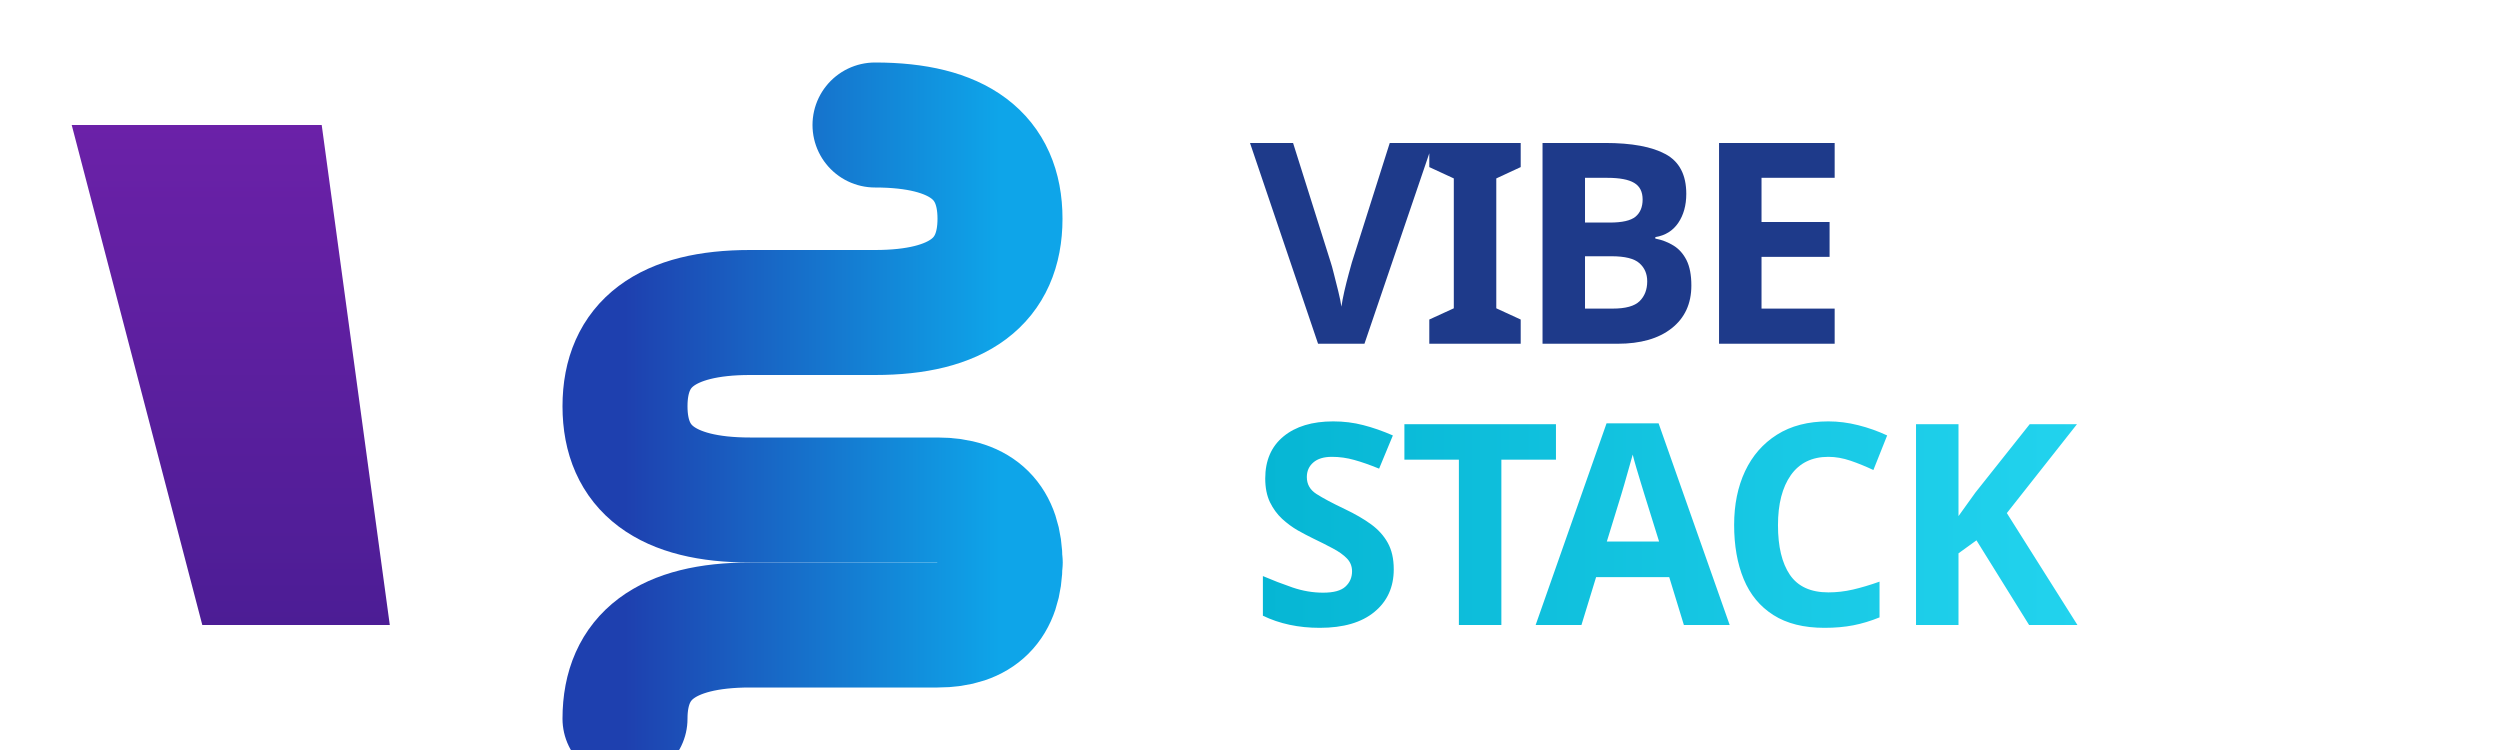
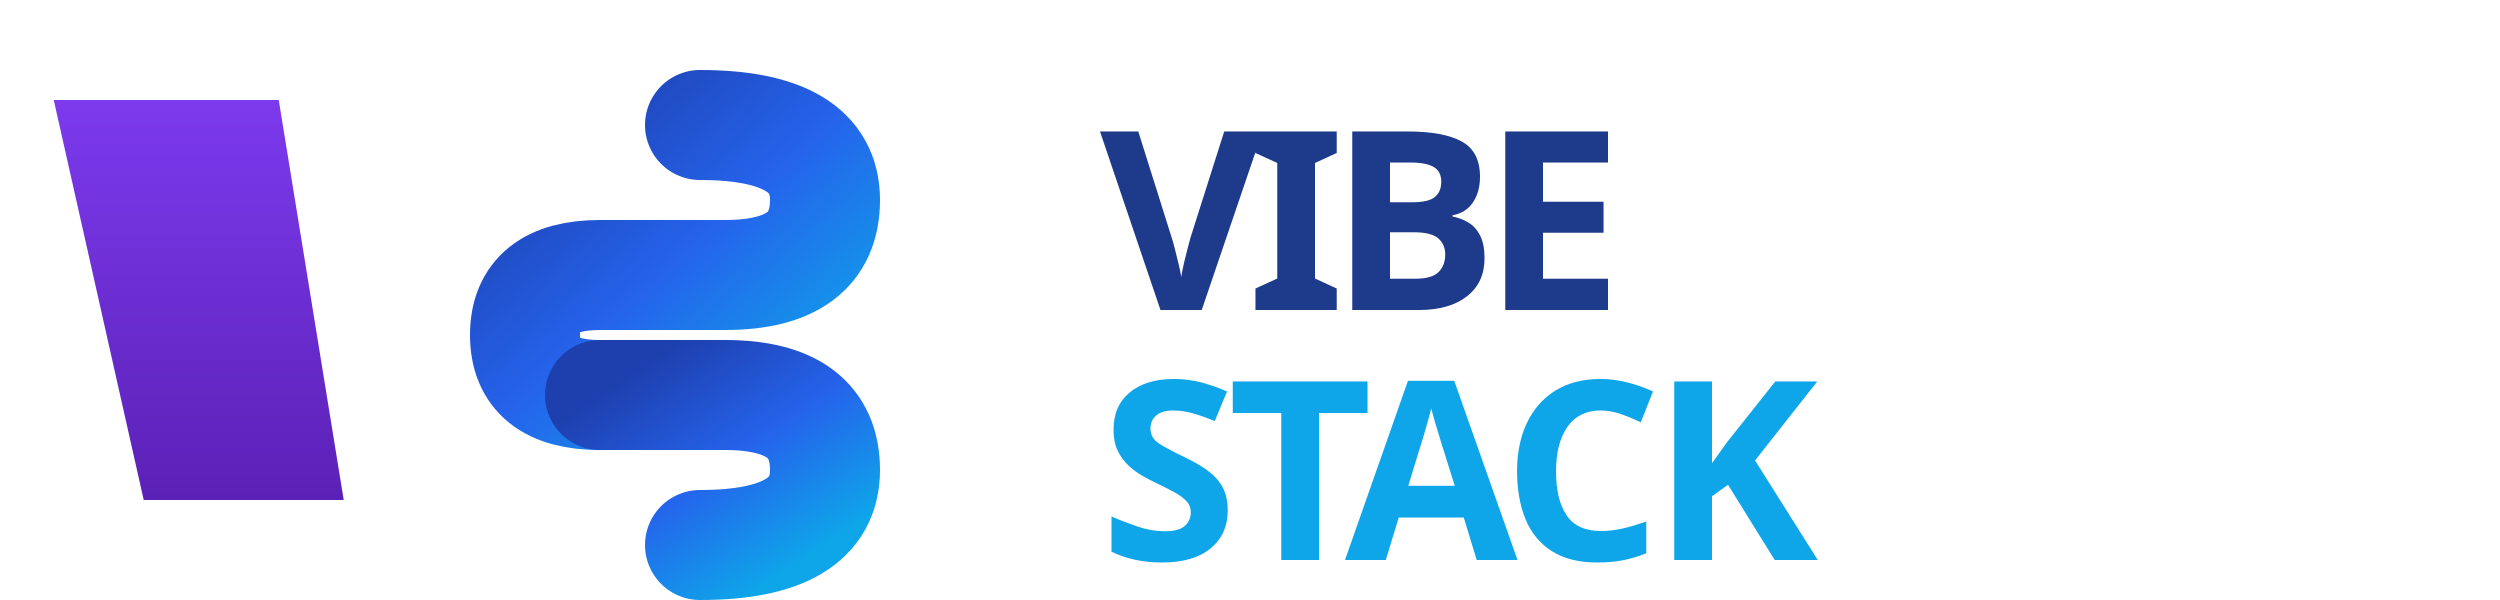
- <svg xmlns="http://www.w3.org/2000/svg" width="400" height="120" viewBox="0 0 400 120" fill="none">
+ <svg xmlns="http://www.w3.org/2000/svg" width="500" height="120" viewBox="0 0 500 120" fill="none">
  <defs>
-     <linearGradient id="purpleGrad" x1="0%" y1="0%" x2="0%" y2="100%">
-       <stop offset="0%" style="stop-color:#6B21A8;stop-opacity:1" />
-       <stop offset="100%" style="stop-color:#4C1D95;stop-opacity:1" />
+     <linearGradient id="vGrad" x1="0%" y1="0%" x2="0%" y2="100%">
+       <stop offset="0%" style="stop-color:#7C3AED;stop-opacity:1" />
+       <stop offset="100%" style="stop-color:#5B21B6;stop-opacity:1" />
    </linearGradient>
-     <linearGradient id="blueGrad" x1="0%" y1="0%" x2="100%" y2="0%">
+     <linearGradient id="sGrad" x1="0%" y1="0%" x2="100%" y2="100%">
      <stop offset="0%" style="stop-color:#1E40AF;stop-opacity:1" />
+       <stop offset="50%" style="stop-color:#2563EB;stop-opacity:1" />
      <stop offset="100%" style="stop-color:#0EA5E9;stop-opacity:1" />
    </linearGradient>
-     <linearGradient id="cyanGrad" x1="0%" y1="0%" x2="100%" y2="0%">
-       <stop offset="0%" style="stop-color:#06B6D4;stop-opacity:1" />
-       <stop offset="100%" style="stop-color:#22D3EE;stop-opacity:1" />
-     </linearGradient>
  </defs>
-   <path d="M15 20 L55 20 L80 100 L50 100 Z" fill="url(#purpleGrad)" transform="skewX(-10)" />
-   <g transform="translate(100, 20)">
-     <path d="M40 0 Q60 0 60 15 Q60 30 40 30 L20 30 Q0 30 0 45 Q0 60 20 60 L50 60 Q60 60 60 70" stroke="url(#blueGrad)" stroke-width="20" fill="none" stroke-linecap="round" />
-     <path d="M60 70 Q60 80 50 80 L20 80 Q0 80 0 95" stroke="url(#blueGrad)" stroke-width="20" fill="none" stroke-linecap="round" />
+   <path d="M 15 20 L 60 20 L 90 100 L 50 100 Z" fill="url(#vGrad)" transform="skewX(-12)" />
+   <g transform="translate(95, 15)">
+     <path d="M 45 10 Q 70 10 70 25 Q 70 40 50 40 L 25 40 Q 10 40 10 52 Q 10 64 25 64" stroke="url(#sGrad)" stroke-width="22" fill="none" stroke-linecap="round" />
+     <path d="M 25 64 L 50 64 Q 70 64 70 79 Q 70 94 45 94" stroke="url(#sGrad)" stroke-width="22" fill="none" stroke-linecap="round" />
  </g>
-   <text x="200" y="55" font-family="Arial Black, Arial Bold, sans-serif" font-size="45" font-weight="900" fill="#1E3A8A" letter-spacing="-2">VIBE</text>
-   <text x="200" y="100" font-family="Arial Black, Arial Bold, sans-serif" font-size="45" font-weight="900" fill="url(#cyanGrad)" letter-spacing="-1">STACK</text>
+   <text x="220" y="62" font-family="Arial Black, sans-serif" font-size="50" font-weight="900" fill="#1E3A8A" letter-spacing="-3">VIBE</text>
+   <text x="220" y="112" font-family="Arial Black, sans-serif" font-size="50" font-weight="900" fill="#0EA5E9" letter-spacing="-2">STACK</text>
</svg>
